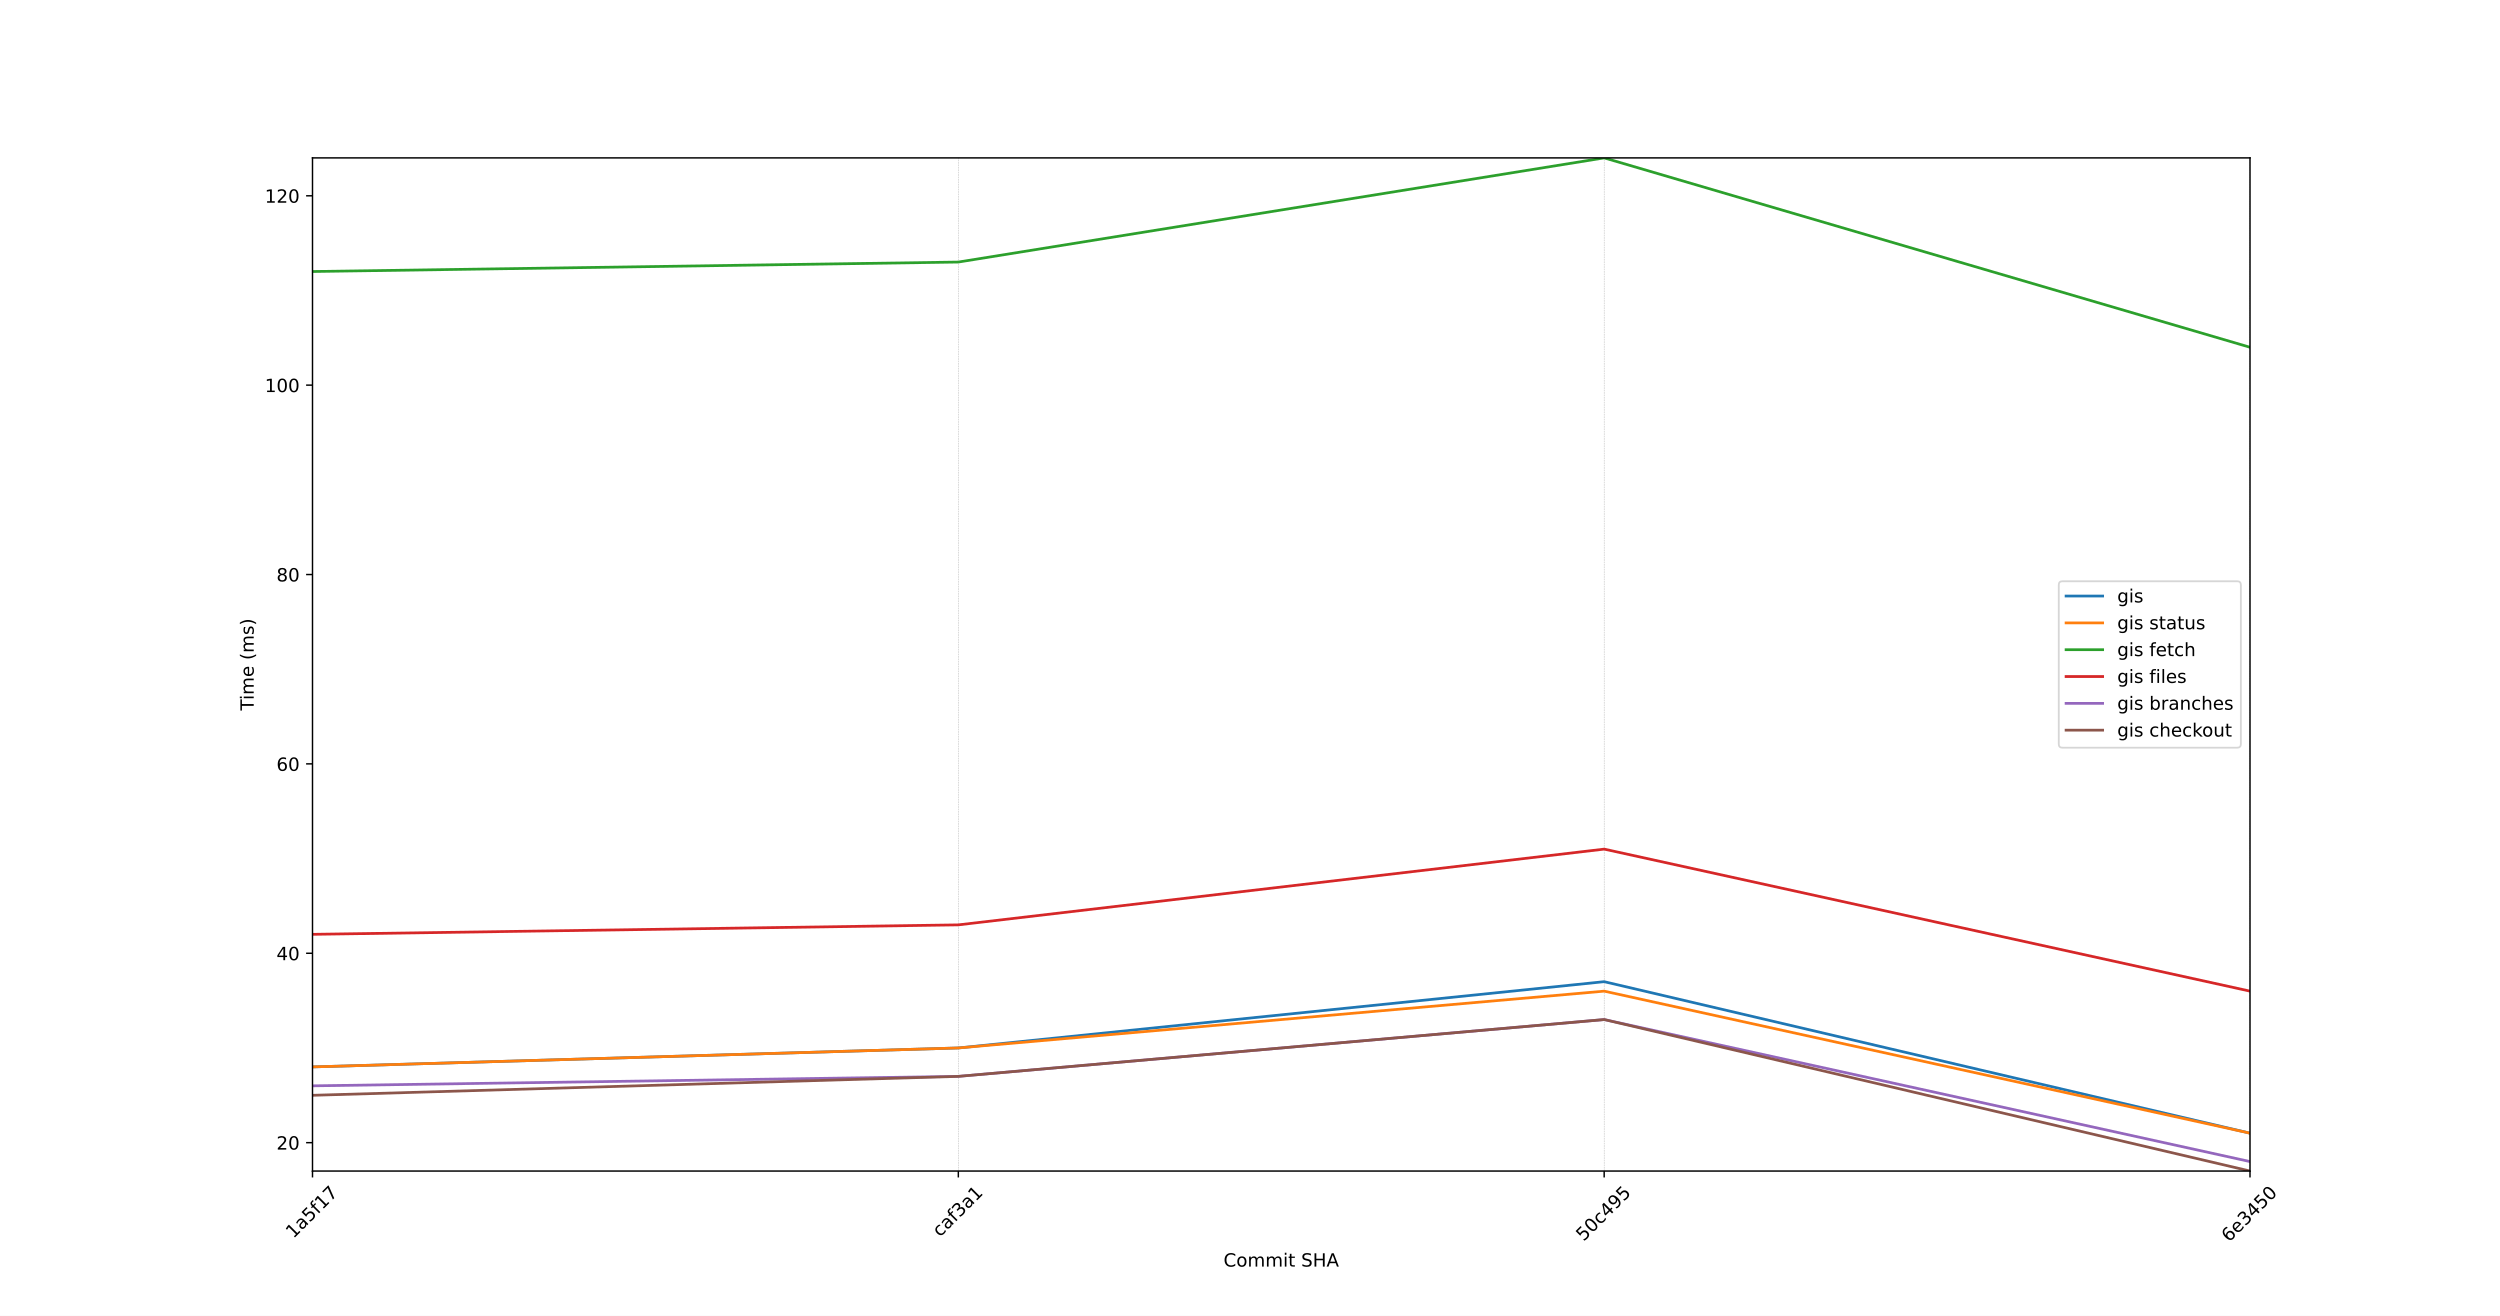
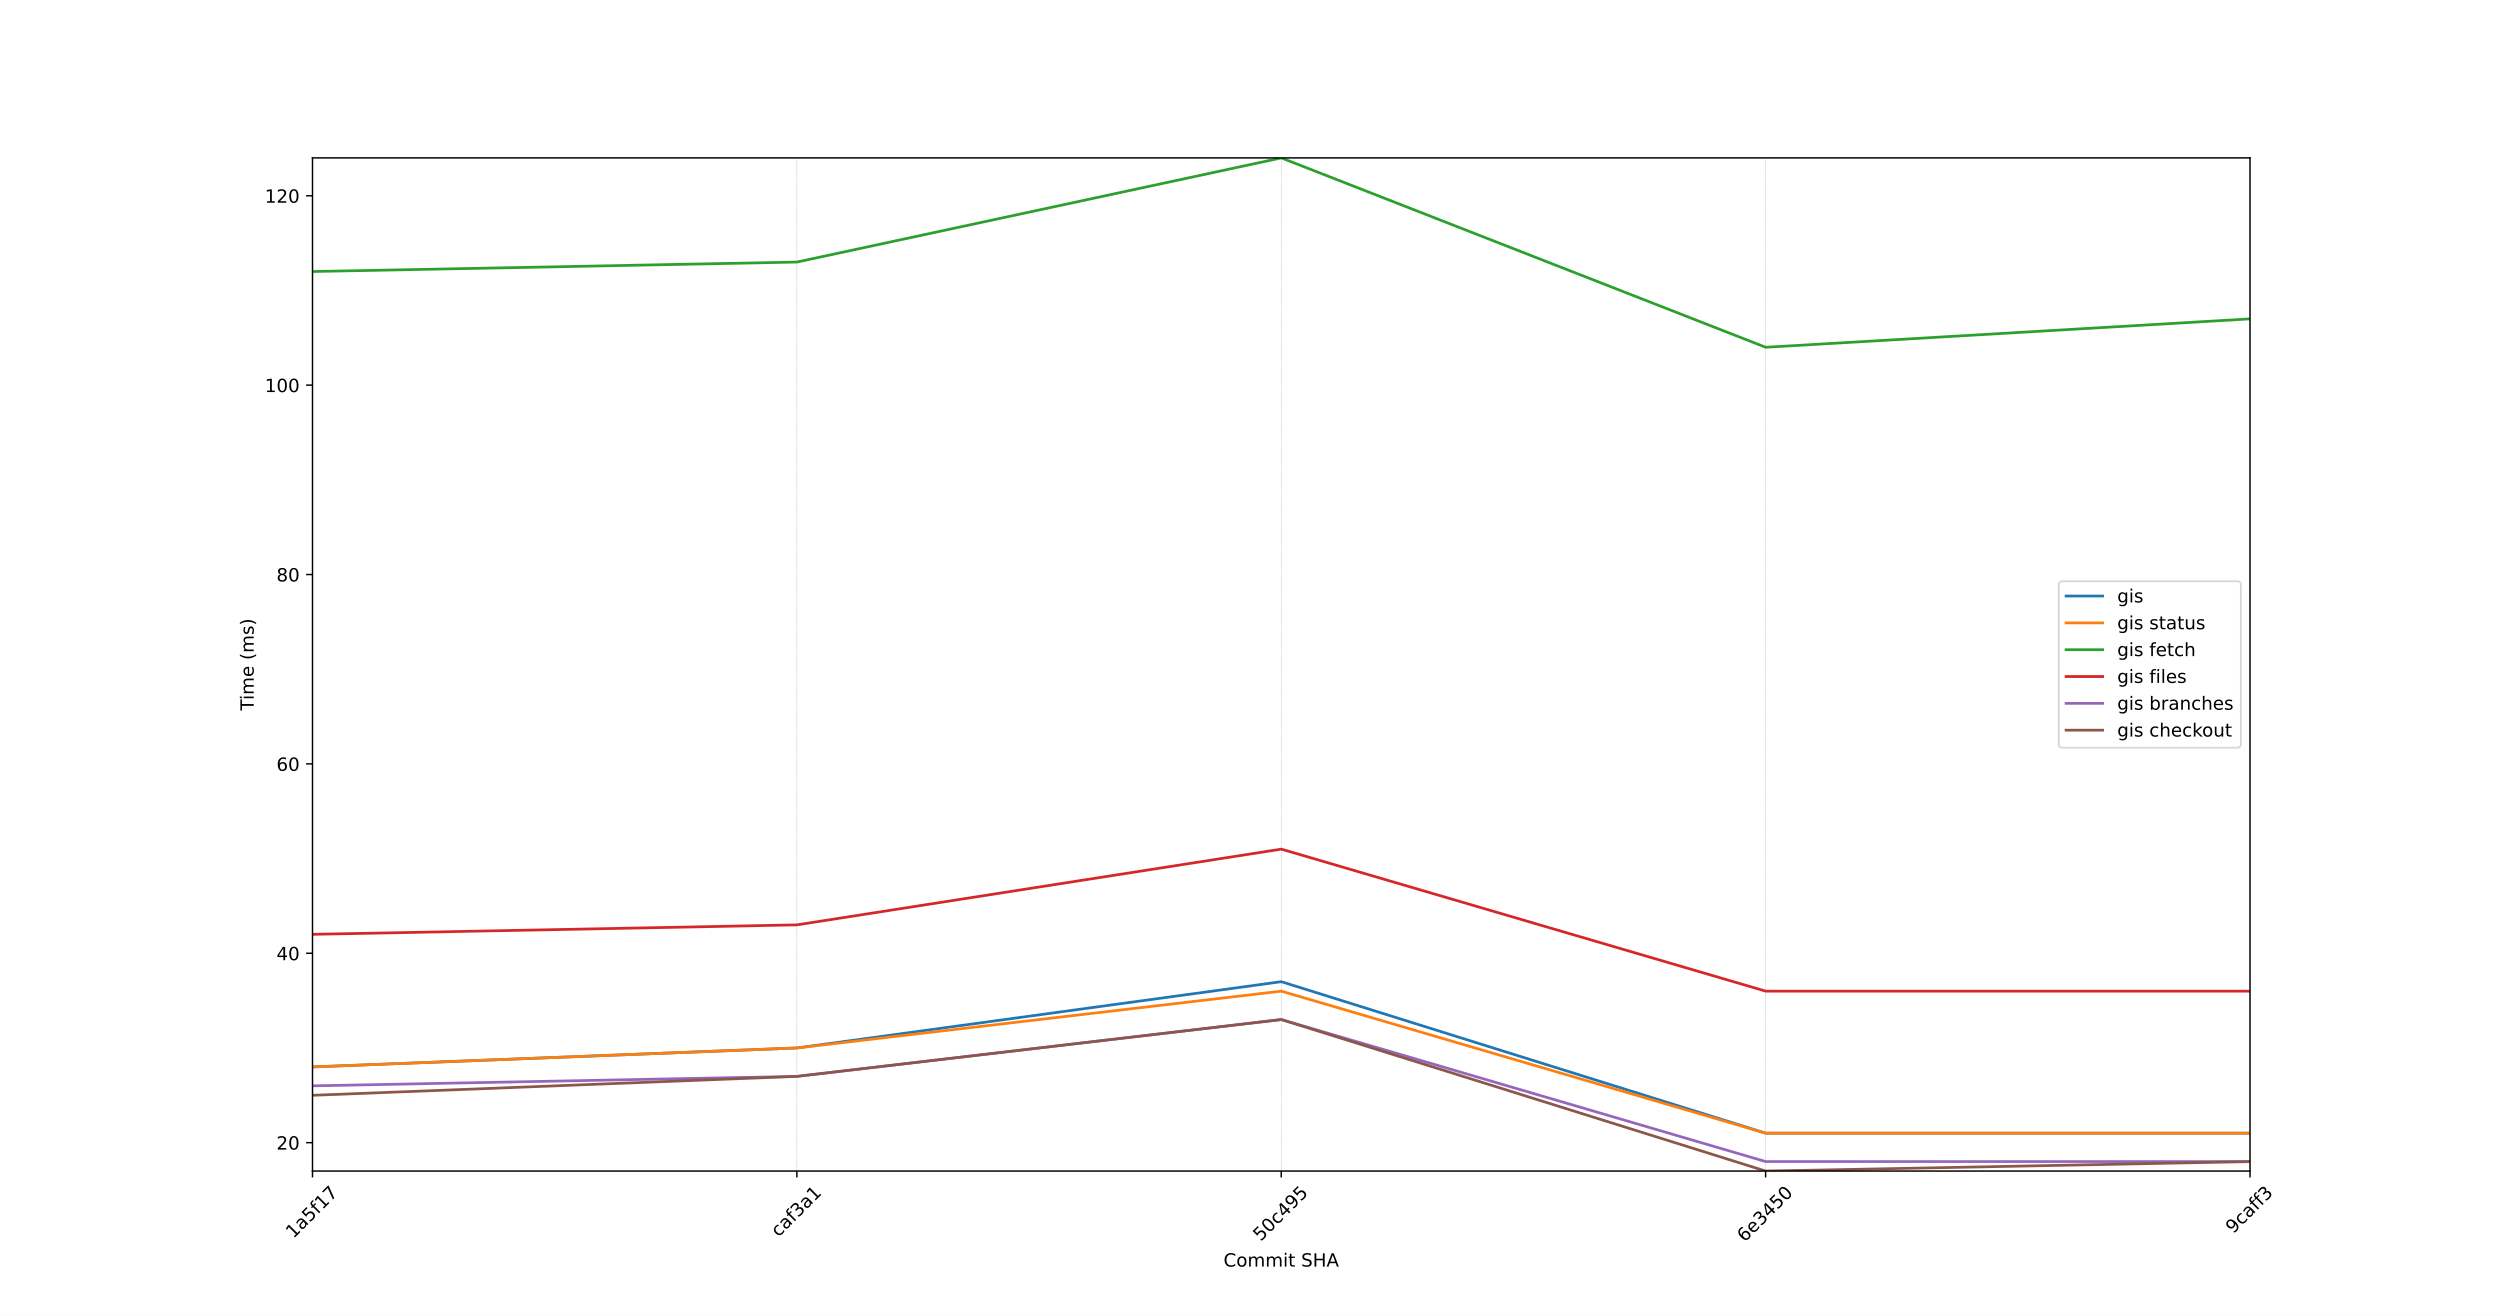
<svg xmlns="http://www.w3.org/2000/svg" xmlns:xlink="http://www.w3.org/1999/xlink" width="1368pt" height="720pt" viewBox="0 0 1368 720" version="1.1">
  <defs>
    <style type="text/css">*{stroke-linejoin: round; stroke-linecap: butt}</style>
  </defs>
  <g id="figure_1">
    <g id="patch_1">
      <path d="M 0 720  L 1368 720  L 1368 0  L 0 0  z " style="fill: #ffffff" />
    </g>
    <g id="axes_1">
      <g id="patch_2">
        <path d="M 171 640.8  L 1231.2 640.8  L 1231.2 86.4  L 171 86.4  z " style="fill: #ffffff" />
      </g>
      <g id="matplotlib.axis_1">
        <g id="xtick_1">
          <g id="line2d_1">
-             <path d="M 171 640.8  L 171 86.4  " clip-path="url(#pac20638d79)" style="fill: none; stroke-dasharray: 0.925,0.4; stroke-dashoffset: 0; stroke: #b0b0b0; stroke-width: 0.25" />
+             <path d="M 171 640.8  L 171 86.4  " clip-path="url(#pa48d35668a)" style="fill: none; stroke-dasharray: 0.925,0.4; stroke-dashoffset: 0; stroke: #b0b0b0; stroke-width: 0.25" />
          </g>
          <g id="line2d_2">
            <defs>
-               <path id="m2819a75895" d="M 0 0  L 0 3.5  " style="stroke: #000000; stroke-width: 0.8" />
-             </defs>
-             <g>
-               <use xlink:href="#m2819a75895" x="171" y="640.8" style="stroke: #000000; stroke-width: 0.8" />
+               <path id="m49c0d80fe0" d="M 0 0  L 0 3.5  " style="stroke: #000000; stroke-width: 0.8" />
+             </defs>
+             <g>
+               <use xlink:href="#m49c0d80fe0" x="171" y="640.8" style="stroke: #000000; stroke-width: 0.8" />
            </g>
          </g>
          <g id="text_1">
            <g transform="translate(160.542 677.9913) rotate(-45) scale(0.1 -0.1)">
              <defs>
                <path id="DejaVuSans-31" d="M 794 531  L 1825 531  L 1825 4091  L 703 3866  L 703 4441  L 1819 4666  L 2450 4666  L 2450 531  L 3481 531  L 3481 0  L 794 0  L 794 531  z " transform="scale(0.015625)" />
                <path id="DejaVuSans-61" d="M 2194 1759  Q 1497 1759 1228 1600  Q 959 1441 959 1056  Q 959 750 1161 570  Q 1363 391 1709 391  Q 2188 391 2477 730  Q 2766 1069 2766 1631  L 2766 1759  L 2194 1759  z M 3341 1997  L 3341 0  L 2766 0  L 2766 531  Q 2569 213 2275 61  Q 1981 -91 1556 -91  Q 1019 -91 701 211  Q 384 513 384 1019  Q 384 1609 779 1909  Q 1175 2209 1959 2209  L 2766 2209  L 2766 2266  Q 2766 2663 2505 2880  Q 2244 3097 1772 3097  Q 1472 3097 1187 3025  Q 903 2953 641 2809  L 641 3341  Q 956 3463 1253 3523  Q 1550 3584 1831 3584  Q 2591 3584 2966 3190  Q 3341 2797 3341 1997  z " transform="scale(0.015625)" />
                <path id="DejaVuSans-35" d="M 691 4666  L 3169 4666  L 3169 4134  L 1269 4134  L 1269 2991  Q 1406 3038 1543 3061  Q 1681 3084 1819 3084  Q 2600 3084 3056 2656  Q 3513 2228 3513 1497  Q 3513 744 3044 326  Q 2575 -91 1722 -91  Q 1428 -91 1123 -41  Q 819 9 494 109  L 494 744  Q 775 591 1075 516  Q 1375 441 1709 441  Q 2250 441 2565 725  Q 2881 1009 2881 1497  Q 2881 1984 2565 2268  Q 2250 2553 1709 2553  Q 1456 2553 1204 2497  Q 953 2441 691 2322  L 691 4666  z " transform="scale(0.015625)" />
                <path id="DejaVuSans-66" d="M 2375 4863  L 2375 4384  L 1825 4384  Q 1516 4384 1395 4259  Q 1275 4134 1275 3809  L 1275 3500  L 2222 3500  L 2222 3053  L 1275 3053  L 1275 0  L 697 0  L 697 3053  L 147 3053  L 147 3500  L 697 3500  L 697 3744  Q 697 4328 969 4595  Q 1241 4863 1831 4863  L 2375 4863  z " transform="scale(0.015625)" />
                <path id="DejaVuSans-37" d="M 525 4666  L 3525 4666  L 3525 4397  L 1831 0  L 1172 0  L 2766 4134  L 525 4134  L 525 4666  z " transform="scale(0.015625)" />
              </defs>
              <use xlink:href="#DejaVuSans-31" />
              <use xlink:href="#DejaVuSans-61" x="63.623" />
              <use xlink:href="#DejaVuSans-35" x="124.902" />
              <use xlink:href="#DejaVuSans-66" x="188.525" />
              <use xlink:href="#DejaVuSans-31" x="223.73" />
              <use xlink:href="#DejaVuSans-37" x="287.354" />
            </g>
          </g>
        </g>
        <g id="xtick_2">
          <g id="line2d_3">
-             <path d="M 524.4 640.8  L 524.4 86.4  " clip-path="url(#pac20638d79)" style="fill: none; stroke-dasharray: 0.925,0.4; stroke-dashoffset: 0; stroke: #b0b0b0; stroke-width: 0.25" />
+             <path d="M 436.05 640.8  L 436.05 86.4  " clip-path="url(#pa48d35668a)" style="fill: none; stroke-dasharray: 0.925,0.4; stroke-dashoffset: 0; stroke: #b0b0b0; stroke-width: 0.25" />
          </g>
          <g id="line2d_4">
            <g>
-               <use xlink:href="#m2819a75895" x="524.4" y="640.8" style="stroke: #000000; stroke-width: 0.8" />
+               <use xlink:href="#m49c0d80fe0" x="436.05" y="640.8" style="stroke: #000000; stroke-width: 0.8" />
            </g>
          </g>
          <g id="text_2">
-             <g transform="translate(514.3304 677.2145) rotate(-45) scale(0.1 -0.1)">
+             <g transform="translate(425.9804 677.2145) rotate(-45) scale(0.1 -0.1)">
              <defs>
                <path id="DejaVuSans-63" d="M 3122 3366  L 3122 2828  Q 2878 2963 2633 3030  Q 2388 3097 2138 3097  Q 1578 3097 1268 2742  Q 959 2388 959 1747  Q 959 1106 1268 751  Q 1578 397 2138 397  Q 2388 397 2633 464  Q 2878 531 3122 666  L 3122 134  Q 2881 22 2623 -34  Q 2366 -91 2075 -91  Q 1284 -91 818 406  Q 353 903 353 1747  Q 353 2603 823 3093  Q 1294 3584 2113 3584  Q 2378 3584 2631 3529  Q 2884 3475 3122 3366  z " transform="scale(0.015625)" />
                <path id="DejaVuSans-33" d="M 2597 2516  Q 3050 2419 3304 2112  Q 3559 1806 3559 1356  Q 3559 666 3084 287  Q 2609 -91 1734 -91  Q 1441 -91 1130 -33  Q 819 25 488 141  L 488 750  Q 750 597 1062 519  Q 1375 441 1716 441  Q 2309 441 2620 675  Q 2931 909 2931 1356  Q 2931 1769 2642 2001  Q 2353 2234 1838 2234  L 1294 2234  L 1294 2753  L 1863 2753  Q 2328 2753 2575 2939  Q 2822 3125 2822 3475  Q 2822 3834 2567 4026  Q 2313 4219 1838 4219  Q 1578 4219 1281 4162  Q 984 4106 628 3988  L 628 4550  Q 988 4650 1302 4700  Q 1616 4750 1894 4750  Q 2613 4750 3031 4423  Q 3450 4097 3450 3541  Q 3450 3153 3228 2886  Q 3006 2619 2597 2516  z " transform="scale(0.015625)" />
              </defs>
              <use xlink:href="#DejaVuSans-63" />
              <use xlink:href="#DejaVuSans-61" x="54.98" />
              <use xlink:href="#DejaVuSans-66" x="116.26" />
              <use xlink:href="#DejaVuSans-33" x="151.465" />
              <use xlink:href="#DejaVuSans-61" x="215.088" />
              <use xlink:href="#DejaVuSans-31" x="276.367" />
            </g>
          </g>
        </g>
        <g id="xtick_3">
          <g id="line2d_5">
-             <path d="M 877.8 640.8  L 877.8 86.4  " clip-path="url(#pac20638d79)" style="fill: none; stroke-dasharray: 0.925,0.4; stroke-dashoffset: 0; stroke: #b0b0b0; stroke-width: 0.25" />
+             <path d="M 701.1 640.8  L 701.1 86.4  " clip-path="url(#pa48d35668a)" style="fill: none; stroke-dasharray: 0.925,0.4; stroke-dashoffset: 0; stroke: #b0b0b0; stroke-width: 0.25" />
          </g>
          <g id="line2d_6">
            <g>
-               <use xlink:href="#m2819a75895" x="877.8" y="640.8" style="stroke: #000000; stroke-width: 0.8" />
+               <use xlink:href="#m49c0d80fe0" x="701.1" y="640.8" style="stroke: #000000; stroke-width: 0.8" />
            </g>
          </g>
          <g id="text_3">
-             <g transform="translate(866.5598 679.5557) rotate(-45) scale(0.1 -0.1)">
+             <g transform="translate(689.8598 679.5557) rotate(-45) scale(0.1 -0.1)">
              <defs>
                <path id="DejaVuSans-30" d="M 2034 4250  Q 1547 4250 1301 3770  Q 1056 3291 1056 2328  Q 1056 1369 1301 889  Q 1547 409 2034 409  Q 2525 409 2770 889  Q 3016 1369 3016 2328  Q 3016 3291 2770 3770  Q 2525 4250 2034 4250  z M 2034 4750  Q 2819 4750 3233 4129  Q 3647 3509 3647 2328  Q 3647 1150 3233 529  Q 2819 -91 2034 -91  Q 1250 -91 836 529  Q 422 1150 422 2328  Q 422 3509 836 4129  Q 1250 4750 2034 4750  z " transform="scale(0.015625)" />
                <path id="DejaVuSans-34" d="M 2419 4116  L 825 1625  L 2419 1625  L 2419 4116  z M 2253 4666  L 3047 4666  L 3047 1625  L 3713 1625  L 3713 1100  L 3047 1100  L 3047 0  L 2419 0  L 2419 1100  L 313 1100  L 313 1709  L 2253 4666  z " transform="scale(0.015625)" />
                <path id="DejaVuSans-39" d="M 703 97  L 703 672  Q 941 559 1184 500  Q 1428 441 1663 441  Q 2288 441 2617 861  Q 2947 1281 2994 2138  Q 2813 1869 2534 1725  Q 2256 1581 1919 1581  Q 1219 1581 811 2004  Q 403 2428 403 3163  Q 403 3881 828 4315  Q 1253 4750 1959 4750  Q 2769 4750 3195 4129  Q 3622 3509 3622 2328  Q 3622 1225 3098 567  Q 2575 -91 1691 -91  Q 1453 -91 1209 -44  Q 966 3 703 97  z M 1959 2075  Q 2384 2075 2632 2365  Q 2881 2656 2881 3163  Q 2881 3666 2632 3958  Q 2384 4250 1959 4250  Q 1534 4250 1286 3958  Q 1038 3666 1038 3163  Q 1038 2656 1286 2365  Q 1534 2075 1959 2075  z " transform="scale(0.015625)" />
              </defs>
              <use xlink:href="#DejaVuSans-35" />
              <use xlink:href="#DejaVuSans-30" x="63.623" />
              <use xlink:href="#DejaVuSans-63" x="127.246" />
              <use xlink:href="#DejaVuSans-34" x="182.227" />
              <use xlink:href="#DejaVuSans-39" x="245.85" />
              <use xlink:href="#DejaVuSans-35" x="309.473" />
            </g>
          </g>
        </g>
        <g id="xtick_4">
          <g id="line2d_7">
-             <path d="M 1231.2 640.8  L 1231.2 86.4  " clip-path="url(#pac20638d79)" style="fill: none; stroke-dasharray: 0.925,0.4; stroke-dashoffset: 0; stroke: #b0b0b0; stroke-width: 0.25" />
+             <path d="M 966.15 640.8  L 966.15 86.4  " clip-path="url(#pa48d35668a)" style="fill: none; stroke-dasharray: 0.925,0.4; stroke-dashoffset: 0; stroke: #b0b0b0; stroke-width: 0.25" />
          </g>
          <g id="line2d_8">
            <g>
-               <use xlink:href="#m2819a75895" x="1231.2" y="640.8" style="stroke: #000000; stroke-width: 0.8" />
+               <use xlink:href="#m49c0d80fe0" x="966.15" y="640.8" style="stroke: #000000; stroke-width: 0.8" />
            </g>
          </g>
          <g id="text_4">
-             <g transform="translate(1219.728 680.0187) rotate(-45) scale(0.1 -0.1)">
+             <g transform="translate(954.6783 680.0187) rotate(-45) scale(0.1 -0.1)">
              <defs>
                <path id="DejaVuSans-36" d="M 2113 2584  Q 1688 2584 1439 2293  Q 1191 2003 1191 1497  Q 1191 994 1439 701  Q 1688 409 2113 409  Q 2538 409 2786 701  Q 3034 994 3034 1497  Q 3034 2003 2786 2293  Q 2538 2584 2113 2584  z M 3366 4563  L 3366 3988  Q 3128 4100 2886 4159  Q 2644 4219 2406 4219  Q 1781 4219 1451 3797  Q 1122 3375 1075 2522  Q 1259 2794 1537 2939  Q 1816 3084 2150 3084  Q 2853 3084 3261 2657  Q 3669 2231 3669 1497  Q 3669 778 3244 343  Q 2819 -91 2113 -91  Q 1303 -91 875 529  Q 447 1150 447 2328  Q 447 3434 972 4092  Q 1497 4750 2381 4750  Q 2619 4750 2861 4703  Q 3103 4656 3366 4563  z " transform="scale(0.015625)" />
                <path id="DejaVuSans-65" d="M 3597 1894  L 3597 1613  L 953 1613  Q 991 1019 1311 708  Q 1631 397 2203 397  Q 2534 397 2845 478  Q 3156 559 3463 722  L 3463 178  Q 3153 47 2828 -22  Q 2503 -91 2169 -91  Q 1331 -91 842 396  Q 353 884 353 1716  Q 353 2575 817 3079  Q 1281 3584 2069 3584  Q 2775 3584 3186 3129  Q 3597 2675 3597 1894  z M 3022 2063  Q 3016 2534 2758 2815  Q 2500 3097 2075 3097  Q 1594 3097 1305 2825  Q 1016 2553 972 2059  L 3022 2063  z " transform="scale(0.015625)" />
              </defs>
              <use xlink:href="#DejaVuSans-36" />
              <use xlink:href="#DejaVuSans-65" x="63.623" />
              <use xlink:href="#DejaVuSans-33" x="125.146" />
              <use xlink:href="#DejaVuSans-34" x="188.77" />
              <use xlink:href="#DejaVuSans-35" x="252.393" />
              <use xlink:href="#DejaVuSans-30" x="316.016" />
            </g>
          </g>
        </g>
-         <g id="text_5">
+         <g id="xtick_5">
+           <g id="line2d_9">
+             <path d="M 1231.2 640.8  L 1231.2 86.4  " clip-path="url(#pa48d35668a)" style="fill: none; stroke-dasharray: 0.925,0.4; stroke-dashoffset: 0; stroke: #b0b0b0; stroke-width: 0.25" />
+           </g>
+           <g id="line2d_10">
+             <g>
+               <use xlink:href="#m49c0d80fe0" x="1231.2" y="640.8" style="stroke: #000000; stroke-width: 0.8" />
+             </g>
+           </g>
+           <g id="text_5">
+             <g transform="translate(1222.052 675.3705) rotate(-45) scale(0.1 -0.1)">
+               <use xlink:href="#DejaVuSans-39" />
+               <use xlink:href="#DejaVuSans-63" x="63.623" />
+               <use xlink:href="#DejaVuSans-61" x="118.604" />
+               <use xlink:href="#DejaVuSans-66" x="179.883" />
+               <use xlink:href="#DejaVuSans-66" x="215.088" />
+               <use xlink:href="#DejaVuSans-33" x="250.293" />
+             </g>
+           </g>
+         </g>
+         <g id="text_6">
          <g transform="translate(669.5156 693.0877) scale(0.1 -0.1)">
            <defs>
              <path id="DejaVuSans-43" d="M 4122 4306  L 4122 3641  Q 3803 3938 3442 4084  Q 3081 4231 2675 4231  Q 1875 4231 1450 3742  Q 1025 3253 1025 2328  Q 1025 1406 1450 917  Q 1875 428 2675 428  Q 3081 428 3442 575  Q 3803 722 4122 1019  L 4122 359  Q 3791 134 3420 21  Q 3050 -91 2638 -91  Q 1578 -91 968 557  Q 359 1206 359 2328  Q 359 3453 968 4101  Q 1578 4750 2638 4750  Q 3056 4750 3426 4639  Q 3797 4528 4122 4306  z " transform="scale(0.015625)" />
              <path id="DejaVuSans-6f" d="M 1959 3097  Q 1497 3097 1228 2736  Q 959 2375 959 1747  Q 959 1119 1226 758  Q 1494 397 1959 397  Q 2419 397 2687 759  Q 2956 1122 2956 1747  Q 2956 2369 2687 2733  Q 2419 3097 1959 3097  z M 1959 3584  Q 2709 3584 3137 3096  Q 3566 2609 3566 1747  Q 3566 888 3137 398  Q 2709 -91 1959 -91  Q 1206 -91 779 398  Q 353 888 353 1747  Q 353 2609 779 3096  Q 1206 3584 1959 3584  z " transform="scale(0.015625)" />
              <path id="DejaVuSans-6d" d="M 3328 2828  Q 3544 3216 3844 3400  Q 4144 3584 4550 3584  Q 5097 3584 5394 3201  Q 5691 2819 5691 2113  L 5691 0  L 5113 0  L 5113 2094  Q 5113 2597 4934 2840  Q 4756 3084 4391 3084  Q 3944 3084 3684 2787  Q 3425 2491 3425 1978  L 3425 0  L 2847 0  L 2847 2094  Q 2847 2600 2669 2842  Q 2491 3084 2119 3084  Q 1678 3084 1418 2786  Q 1159 2488 1159 1978  L 1159 0  L 581 0  L 581 3500  L 1159 3500  L 1159 2956  Q 1356 3278 1631 3431  Q 1906 3584 2284 3584  Q 2666 3584 2933 3390  Q 3200 3197 3328 2828  z " transform="scale(0.015625)" />
              <path id="DejaVuSans-69" d="M 603 3500  L 1178 3500  L 1178 0  L 603 0  L 603 3500  z M 603 4863  L 1178 4863  L 1178 4134  L 603 4134  L 603 4863  z " transform="scale(0.015625)" />
              <path id="DejaVuSans-74" d="M 1172 4494  L 1172 3500  L 2356 3500  L 2356 3053  L 1172 3053  L 1172 1153  Q 1172 725 1289 603  Q 1406 481 1766 481  L 2356 481  L 2356 0  L 1766 0  Q 1100 0 847 248  Q 594 497 594 1153  L 594 3053  L 172 3053  L 172 3500  L 594 3500  L 594 4494  L 1172 4494  z " transform="scale(0.015625)" />
              <path id="DejaVuSans-20" transform="scale(0.015625)" />
              <path id="DejaVuSans-53" d="M 3425 4513  L 3425 3897  Q 3066 4069 2747 4153  Q 2428 4238 2131 4238  Q 1616 4238 1336 4038  Q 1056 3838 1056 3469  Q 1056 3159 1242 3001  Q 1428 2844 1947 2747  L 2328 2669  Q 3034 2534 3370 2195  Q 3706 1856 3706 1288  Q 3706 609 3251 259  Q 2797 -91 1919 -91  Q 1588 -91 1214 -16  Q 841 59 441 206  L 441 856  Q 825 641 1194 531  Q 1563 422 1919 422  Q 2459 422 2753 634  Q 3047 847 3047 1241  Q 3047 1584 2836 1778  Q 2625 1972 2144 2069  L 1759 2144  Q 1053 2284 737 2584  Q 422 2884 422 3419  Q 422 4038 858 4394  Q 1294 4750 2059 4750  Q 2388 4750 2728 4690  Q 3069 4631 3425 4513  z " transform="scale(0.015625)" />
              <path id="DejaVuSans-48" d="M 628 4666  L 1259 4666  L 1259 2753  L 3553 2753  L 3553 4666  L 4184 4666  L 4184 0  L 3553 0  L 3553 2222  L 1259 2222  L 1259 0  L 628 0  L 628 4666  z " transform="scale(0.015625)" />
              <path id="DejaVuSans-41" d="M 2188 4044  L 1331 1722  L 3047 1722  L 2188 4044  z M 1831 4666  L 2547 4666  L 4325 0  L 3669 0  L 3244 1197  L 1141 1197  L 716 0  L 50 0  L 1831 4666  z " transform="scale(0.015625)" />
            </defs>
            <use xlink:href="#DejaVuSans-43" />
            <use xlink:href="#DejaVuSans-6f" x="69.824" />
            <use xlink:href="#DejaVuSans-6d" x="131.006" />
            <use xlink:href="#DejaVuSans-6d" x="228.418" />
            <use xlink:href="#DejaVuSans-69" x="325.83" />
            <use xlink:href="#DejaVuSans-74" x="353.613" />
            <use xlink:href="#DejaVuSans-20" x="392.822" />
            <use xlink:href="#DejaVuSans-53" x="424.609" />
            <use xlink:href="#DejaVuSans-48" x="488.086" />
            <use xlink:href="#DejaVuSans-41" x="563.281" />
          </g>
        </g>
      </g>
      <g id="matplotlib.axis_2">
        <g id="ytick_1">
-           <g id="line2d_9">
-             <defs>
-               <path id="me4fd97b43a" d="M 0 0  L -3.5 0  " style="stroke: #000000; stroke-width: 0.8" />
-             </defs>
-             <g>
-               <use xlink:href="#me4fd97b43a" x="171" y="625.256" style="stroke: #000000; stroke-width: 0.8" />
-             </g>
-           </g>
-           <g id="text_6">
+           <g id="line2d_11">
+             <defs>
+               <path id="m64f1cf6adf" d="M 0 0  L -3.5 0  " style="stroke: #000000; stroke-width: 0.8" />
+             </defs>
+             <g>
+               <use xlink:href="#m64f1cf6adf" x="171" y="625.256" style="stroke: #000000; stroke-width: 0.8" />
+             </g>
+           </g>
+           <g id="text_7">
            <g transform="translate(151.275 629.0553) scale(0.1 -0.1)">
              <defs>
                <path id="DejaVuSans-32" d="M 1228 531  L 3431 531  L 3431 0  L 469 0  L 469 531  Q 828 903 1448 1529  Q 2069 2156 2228 2338  Q 2531 2678 2651 2914  Q 2772 3150 2772 3378  Q 2772 3750 2511 3984  Q 2250 4219 1831 4219  Q 1534 4219 1204 4116  Q 875 4013 500 3803  L 500 4441  Q 881 4594 1212 4672  Q 1544 4750 1819 4750  Q 2544 4750 2975 4387  Q 3406 4025 3406 3419  Q 3406 3131 3298 2873  Q 3191 2616 2906 2266  Q 2828 2175 2409 1742  Q 1991 1309 1228 531  z " transform="scale(0.015625)" />
              </defs>
              <use xlink:href="#DejaVuSans-32" />
              <use xlink:href="#DejaVuSans-30" x="63.623" />
            </g>
          </g>
        </g>
        <g id="ytick_2">
-           <g id="line2d_10">
-             <g>
-               <use xlink:href="#me4fd97b43a" x="171" y="521.63" style="stroke: #000000; stroke-width: 0.8" />
-             </g>
-           </g>
-           <g id="text_7">
+           <g id="line2d_12">
+             <g>
+               <use xlink:href="#m64f1cf6adf" x="171" y="521.63" style="stroke: #000000; stroke-width: 0.8" />
+             </g>
+           </g>
+           <g id="text_8">
            <g transform="translate(151.275 525.4291) scale(0.1 -0.1)">
              <use xlink:href="#DejaVuSans-34" />
              <use xlink:href="#DejaVuSans-30" x="63.623" />
            </g>
          </g>
        </g>
        <g id="ytick_3">
-           <g id="line2d_11">
-             <g>
-               <use xlink:href="#me4fd97b43a" x="171" y="418.004" style="stroke: #000000; stroke-width: 0.8" />
-             </g>
-           </g>
-           <g id="text_8">
+           <g id="line2d_13">
+             <g>
+               <use xlink:href="#m64f1cf6adf" x="171" y="418.004" style="stroke: #000000; stroke-width: 0.8" />
+             </g>
+           </g>
+           <g id="text_9">
            <g transform="translate(151.275 421.803) scale(0.1 -0.1)">
              <use xlink:href="#DejaVuSans-36" />
              <use xlink:href="#DejaVuSans-30" x="63.623" />
            </g>
          </g>
        </g>
        <g id="ytick_4">
-           <g id="line2d_12">
-             <g>
-               <use xlink:href="#me4fd97b43a" x="171" y="314.378" style="stroke: #000000; stroke-width: 0.8" />
-             </g>
-           </g>
-           <g id="text_9">
+           <g id="line2d_14">
+             <g>
+               <use xlink:href="#m64f1cf6adf" x="171" y="314.378" style="stroke: #000000; stroke-width: 0.8" />
+             </g>
+           </g>
+           <g id="text_10">
            <g transform="translate(151.275 318.1768) scale(0.1 -0.1)">
              <defs>
                <path id="DejaVuSans-38" d="M 2034 2216  Q 1584 2216 1326 1975  Q 1069 1734 1069 1313  Q 1069 891 1326 650  Q 1584 409 2034 409  Q 2484 409 2743 651  Q 3003 894 3003 1313  Q 3003 1734 2745 1975  Q 2488 2216 2034 2216  z M 1403 2484  Q 997 2584 770 2862  Q 544 3141 544 3541  Q 544 4100 942 4425  Q 1341 4750 2034 4750  Q 2731 4750 3128 4425  Q 3525 4100 3525 3541  Q 3525 3141 3298 2862  Q 3072 2584 2669 2484  Q 3125 2378 3379 2068  Q 3634 1759 3634 1313  Q 3634 634 3220 271  Q 2806 -91 2034 -91  Q 1263 -91 848 271  Q 434 634 434 1313  Q 434 1759 690 2068  Q 947 2378 1403 2484  z M 1172 3481  Q 1172 3119 1398 2916  Q 1625 2713 2034 2713  Q 2441 2713 2670 2916  Q 2900 3119 2900 3481  Q 2900 3844 2670 4047  Q 2441 4250 2034 4250  Q 1625 4250 1398 4047  Q 1172 3844 1172 3481  z " transform="scale(0.015625)" />
              </defs>
              <use xlink:href="#DejaVuSans-38" />
              <use xlink:href="#DejaVuSans-30" x="63.623" />
            </g>
          </g>
        </g>
        <g id="ytick_5">
-           <g id="line2d_13">
-             <g>
-               <use xlink:href="#me4fd97b43a" x="171" y="210.751" style="stroke: #000000; stroke-width: 0.8" />
-             </g>
-           </g>
-           <g id="text_10">
+           <g id="line2d_15">
+             <g>
+               <use xlink:href="#m64f1cf6adf" x="171" y="210.751" style="stroke: #000000; stroke-width: 0.8" />
+             </g>
+           </g>
+           <g id="text_11">
            <g transform="translate(144.9125 214.5506) scale(0.1 -0.1)">
              <use xlink:href="#DejaVuSans-31" />
              <use xlink:href="#DejaVuSans-30" x="63.623" />
              <use xlink:href="#DejaVuSans-30" x="127.246" />
            </g>
          </g>
        </g>
        <g id="ytick_6">
-           <g id="line2d_14">
-             <g>
-               <use xlink:href="#me4fd97b43a" x="171" y="107.125" style="stroke: #000000; stroke-width: 0.8" />
-             </g>
-           </g>
-           <g id="text_11">
+           <g id="line2d_16">
+             <g>
+               <use xlink:href="#m64f1cf6adf" x="171" y="107.125" style="stroke: #000000; stroke-width: 0.8" />
+             </g>
+           </g>
+           <g id="text_12">
            <g transform="translate(144.9125 110.9245) scale(0.1 -0.1)">
              <use xlink:href="#DejaVuSans-31" />
              <use xlink:href="#DejaVuSans-32" x="63.623" />
              <use xlink:href="#DejaVuSans-30" x="127.246" />
            </g>
          </g>
        </g>
-         <g id="text_12">
+         <g id="text_13">
          <g transform="translate(138.8328 388.7992) rotate(-90) scale(0.1 -0.1)">
            <defs>
              <path id="DejaVuSans-54" d="M -19 4666  L 3928 4666  L 3928 4134  L 2272 4134  L 2272 0  L 1638 0  L 1638 4134  L -19 4134  L -19 4666  z " transform="scale(0.015625)" />
              <path id="DejaVuSans-28" d="M 1984 4856  Q 1566 4138 1362 3434  Q 1159 2731 1159 2009  Q 1159 1288 1364 580  Q 1569 -128 1984 -844  L 1484 -844  Q 1016 -109 783 600  Q 550 1309 550 2009  Q 550 2706 781 3412  Q 1013 4119 1484 4856  L 1984 4856  z " transform="scale(0.015625)" />
              <path id="DejaVuSans-73" d="M 2834 3397  L 2834 2853  Q 2591 2978 2328 3040  Q 2066 3103 1784 3103  Q 1356 3103 1142 2972  Q 928 2841 928 2578  Q 928 2378 1081 2264  Q 1234 2150 1697 2047  L 1894 2003  Q 2506 1872 2764 1633  Q 3022 1394 3022 966  Q 3022 478 2636 193  Q 2250 -91 1575 -91  Q 1294 -91 989 -36  Q 684 19 347 128  L 347 722  Q 666 556 975 473  Q 1284 391 1588 391  Q 1994 391 2212 530  Q 2431 669 2431 922  Q 2431 1156 2273 1281  Q 2116 1406 1581 1522  L 1381 1569  Q 847 1681 609 1914  Q 372 2147 372 2553  Q 372 3047 722 3315  Q 1072 3584 1716 3584  Q 2034 3584 2315 3537  Q 2597 3491 2834 3397  z " transform="scale(0.015625)" />
              <path id="DejaVuSans-29" d="M 513 4856  L 1013 4856  Q 1481 4119 1714 3412  Q 1947 2706 1947 2009  Q 1947 1309 1714 600  Q 1481 -109 1013 -844  L 513 -844  Q 928 -128 1133 580  Q 1338 1288 1338 2009  Q 1338 2731 1133 3434  Q 928 4138 513 4856  z " transform="scale(0.015625)" />
            </defs>
            <use xlink:href="#DejaVuSans-54" />
            <use xlink:href="#DejaVuSans-69" x="57.959" />
            <use xlink:href="#DejaVuSans-6d" x="85.742" />
            <use xlink:href="#DejaVuSans-65" x="183.154" />
            <use xlink:href="#DejaVuSans-20" x="244.678" />
            <use xlink:href="#DejaVuSans-28" x="276.465" />
            <use xlink:href="#DejaVuSans-6d" x="315.479" />
            <use xlink:href="#DejaVuSans-73" x="412.891" />
            <use xlink:href="#DejaVuSans-29" x="464.99" />
          </g>
        </g>
      </g>
-       <g id="line2d_15">
-         <path d="M 171 583.806  L 524.4 573.443  L 877.8 537.174  L 1231.2 620.075  " clip-path="url(#pac20638d79)" style="fill: none; stroke: #1f77b4; stroke-width: 1.5; stroke-linecap: square" />
-       </g>
-       <g id="line2d_16">
-         <path d="M 171 583.806  L 524.4 573.443  L 877.8 542.355  L 1231.2 620.075  " clip-path="url(#pac20638d79)" style="fill: none; stroke: #ff7f0e; stroke-width: 1.5; stroke-linecap: square" />
-       </g>
      <g id="line2d_17">
-         <path d="M 171 148.576  L 524.4 143.394  L 877.8 86.4  L 1231.2 190.026  " clip-path="url(#pac20638d79)" style="fill: none; stroke: #2ca02c; stroke-width: 1.5; stroke-linecap: square" />
+         <path d="M 171 583.806  L 436.05 573.443  L 701.1 537.174  L 966.15 620.075  L 1231.2 620.075  " clip-path="url(#pa48d35668a)" style="fill: none; stroke: #1f77b4; stroke-width: 1.5; stroke-linecap: square" />
      </g>
      <g id="line2d_18">
-         <path d="M 171 511.267  L 524.4 506.086  L 877.8 464.636  L 1231.2 542.355  " clip-path="url(#pac20638d79)" style="fill: none; stroke: #d62728; stroke-width: 1.5; stroke-linecap: square" />
+         <path d="M 171 583.806  L 436.05 573.443  L 701.1 542.355  L 966.15 620.075  L 1231.2 620.075  " clip-path="url(#pa48d35668a)" style="fill: none; stroke: #ff7f0e; stroke-width: 1.5; stroke-linecap: square" />
      </g>
      <g id="line2d_19">
-         <path d="M 171 594.168  L 524.4 588.987  L 877.8 557.899  L 1231.2 635.619  " clip-path="url(#pac20638d79)" style="fill: none; stroke: #9467bd; stroke-width: 1.5; stroke-linecap: square" />
+         <path d="M 171 148.576  L 436.05 143.394  L 701.1 86.4  L 966.15 190.026  L 1231.2 174.482  " clip-path="url(#pa48d35668a)" style="fill: none; stroke: #2ca02c; stroke-width: 1.5; stroke-linecap: square" />
      </g>
      <g id="line2d_20">
-         <path d="M 171 599.35  L 524.4 588.987  L 877.8 557.899  L 1231.2 640.8  " clip-path="url(#pac20638d79)" style="fill: none; stroke: #8c564b; stroke-width: 1.5; stroke-linecap: square" />
+         <path d="M 171 511.267  L 436.05 506.086  L 701.1 464.636  L 966.15 542.355  L 1231.2 542.355  " clip-path="url(#pa48d35668a)" style="fill: none; stroke: #d62728; stroke-width: 1.5; stroke-linecap: square" />
+       </g>
+       <g id="line2d_21">
+         <path d="M 171 594.168  L 436.05 588.987  L 701.1 557.899  L 966.15 635.619  L 1231.2 635.619  " clip-path="url(#pa48d35668a)" style="fill: none; stroke: #9467bd; stroke-width: 1.5; stroke-linecap: square" />
+       </g>
+       <g id="line2d_22">
+         <path d="M 171 599.35  L 436.05 588.987  L 701.1 557.899  L 966.15 640.8  L 1231.2 635.619  " clip-path="url(#pa48d35668a)" style="fill: none; stroke: #8c564b; stroke-width: 1.5; stroke-linecap: square" />
      </g>
      <g id="patch_3">
        <path d="M 171 640.8  L 171 86.4  " style="fill: none; stroke: #000000; stroke-width: 0.8; stroke-linejoin: miter; stroke-linecap: square" />
      </g>
      <g id="patch_4">
        <path d="M 1231.2 640.8  L 1231.2 86.4  " style="fill: none; stroke: #000000; stroke-width: 0.8; stroke-linejoin: miter; stroke-linecap: square" />
      </g>
      <g id="patch_5">
        <path d="M 171 640.8  L 1231.2 640.8  " style="fill: none; stroke: #000000; stroke-width: 0.8; stroke-linejoin: miter; stroke-linecap: square" />
      </g>
      <g id="patch_6">
        <path d="M 171 86.4  L 1231.2 86.4  " style="fill: none; stroke: #000000; stroke-width: 0.8; stroke-linejoin: miter; stroke-linecap: square" />
      </g>
      <g id="legend_1">
        <g id="patch_7">
          <path d="M 1128.562 409.134  L 1224.2 409.134  Q 1226.2 409.134 1226.2 407.134  L 1226.2 320.066  Q 1226.2 318.066 1224.2 318.066  L 1128.562 318.066  Q 1126.562 318.066 1126.562 320.066  L 1126.562 407.134  Q 1126.562 409.134 1128.562 409.134  z " style="fill: #ffffff; opacity: 0.8; stroke: #cccccc; stroke-linejoin: miter" />
        </g>
-         <g id="line2d_21">
+         <g id="line2d_23">
          <path d="M 1130.562 326.164  L 1140.562 326.164  L 1150.562 326.164  " style="fill: none; stroke: #1f77b4; stroke-width: 1.5; stroke-linecap: square" />
        </g>
-         <g id="text_13">
+         <g id="text_14">
          <g transform="translate(1158.562 329.6641) scale(0.1 -0.1)">
            <defs>
              <path id="DejaVuSans-67" d="M 2906 1791  Q 2906 2416 2648 2759  Q 2391 3103 1925 3103  Q 1463 3103 1205 2759  Q 947 2416 947 1791  Q 947 1169 1205 825  Q 1463 481 1925 481  Q 2391 481 2648 825  Q 2906 1169 2906 1791  z M 3481 434  Q 3481 -459 3084 -895  Q 2688 -1331 1869 -1331  Q 1566 -1331 1297 -1286  Q 1028 -1241 775 -1147  L 775 -588  Q 1028 -725 1275 -790  Q 1522 -856 1778 -856  Q 2344 -856 2625 -561  Q 2906 -266 2906 331  L 2906 616  Q 2728 306 2450 153  Q 2172 0 1784 0  Q 1141 0 747 490  Q 353 981 353 1791  Q 353 2603 747 3093  Q 1141 3584 1784 3584  Q 2172 3584 2450 3431  Q 2728 3278 2906 2969  L 2906 3500  L 3481 3500  L 3481 434  z " transform="scale(0.015625)" />
            </defs>
            <use xlink:href="#DejaVuSans-67" />
            <use xlink:href="#DejaVuSans-69" x="63.477" />
            <use xlink:href="#DejaVuSans-73" x="91.26" />
          </g>
        </g>
-         <g id="line2d_22">
+         <g id="line2d_24">
          <path d="M 1130.562 340.842  L 1140.562 340.842  L 1150.562 340.842  " style="fill: none; stroke: #ff7f0e; stroke-width: 1.5; stroke-linecap: square" />
        </g>
-         <g id="text_14">
+         <g id="text_15">
          <g transform="translate(1158.562 344.3422) scale(0.1 -0.1)">
            <defs>
              <path id="DejaVuSans-75" d="M 544 1381  L 544 3500  L 1119 3500  L 1119 1403  Q 1119 906 1312 657  Q 1506 409 1894 409  Q 2359 409 2629 706  Q 2900 1003 2900 1516  L 2900 3500  L 3475 3500  L 3475 0  L 2900 0  L 2900 538  Q 2691 219 2414 64  Q 2138 -91 1772 -91  Q 1169 -91 856 284  Q 544 659 544 1381  z M 1991 3584  L 1991 3584  z " transform="scale(0.015625)" />
            </defs>
            <use xlink:href="#DejaVuSans-67" />
            <use xlink:href="#DejaVuSans-69" x="63.477" />
            <use xlink:href="#DejaVuSans-73" x="91.26" />
            <use xlink:href="#DejaVuSans-20" x="143.359" />
            <use xlink:href="#DejaVuSans-73" x="175.146" />
            <use xlink:href="#DejaVuSans-74" x="227.246" />
            <use xlink:href="#DejaVuSans-61" x="266.455" />
            <use xlink:href="#DejaVuSans-74" x="327.734" />
            <use xlink:href="#DejaVuSans-75" x="366.943" />
            <use xlink:href="#DejaVuSans-73" x="430.322" />
          </g>
        </g>
-         <g id="line2d_23">
+         <g id="line2d_25">
          <path d="M 1130.562 355.52  L 1140.562 355.52  L 1150.562 355.52  " style="fill: none; stroke: #2ca02c; stroke-width: 1.5; stroke-linecap: square" />
        </g>
-         <g id="text_15">
+         <g id="text_16">
          <g transform="translate(1158.562 359.0203) scale(0.1 -0.1)">
            <defs>
              <path id="DejaVuSans-68" d="M 3513 2113  L 3513 0  L 2938 0  L 2938 2094  Q 2938 2591 2744 2837  Q 2550 3084 2163 3084  Q 1697 3084 1428 2787  Q 1159 2491 1159 1978  L 1159 0  L 581 0  L 581 4863  L 1159 4863  L 1159 2956  Q 1366 3272 1645 3428  Q 1925 3584 2291 3584  Q 2894 3584 3203 3211  Q 3513 2838 3513 2113  z " transform="scale(0.015625)" />
            </defs>
            <use xlink:href="#DejaVuSans-67" />
            <use xlink:href="#DejaVuSans-69" x="63.477" />
            <use xlink:href="#DejaVuSans-73" x="91.26" />
            <use xlink:href="#DejaVuSans-20" x="143.359" />
            <use xlink:href="#DejaVuSans-66" x="175.146" />
            <use xlink:href="#DejaVuSans-65" x="210.352" />
            <use xlink:href="#DejaVuSans-74" x="271.875" />
            <use xlink:href="#DejaVuSans-63" x="311.084" />
            <use xlink:href="#DejaVuSans-68" x="366.064" />
          </g>
        </g>
-         <g id="line2d_24">
+         <g id="line2d_26">
          <path d="M 1130.562 370.198  L 1140.562 370.198  L 1150.562 370.198  " style="fill: none; stroke: #d62728; stroke-width: 1.5; stroke-linecap: square" />
        </g>
-         <g id="text_16">
+         <g id="text_17">
          <g transform="translate(1158.562 373.6984) scale(0.1 -0.1)">
            <defs>
              <path id="DejaVuSans-6c" d="M 603 4863  L 1178 4863  L 1178 0  L 603 0  L 603 4863  z " transform="scale(0.015625)" />
            </defs>
            <use xlink:href="#DejaVuSans-67" />
            <use xlink:href="#DejaVuSans-69" x="63.477" />
            <use xlink:href="#DejaVuSans-73" x="91.26" />
            <use xlink:href="#DejaVuSans-20" x="143.359" />
            <use xlink:href="#DejaVuSans-66" x="175.146" />
            <use xlink:href="#DejaVuSans-69" x="210.352" />
            <use xlink:href="#DejaVuSans-6c" x="238.135" />
            <use xlink:href="#DejaVuSans-65" x="265.918" />
            <use xlink:href="#DejaVuSans-73" x="327.441" />
          </g>
        </g>
-         <g id="line2d_25">
+         <g id="line2d_27">
          <path d="M 1130.562 384.877  L 1140.562 384.877  L 1150.562 384.877  " style="fill: none; stroke: #9467bd; stroke-width: 1.5; stroke-linecap: square" />
        </g>
-         <g id="text_17">
+         <g id="text_18">
          <g transform="translate(1158.562 388.3766) scale(0.1 -0.1)">
            <defs>
              <path id="DejaVuSans-62" d="M 3116 1747  Q 3116 2381 2855 2742  Q 2594 3103 2138 3103  Q 1681 3103 1420 2742  Q 1159 2381 1159 1747  Q 1159 1113 1420 752  Q 1681 391 2138 391  Q 2594 391 2855 752  Q 3116 1113 3116 1747  z M 1159 2969  Q 1341 3281 1617 3432  Q 1894 3584 2278 3584  Q 2916 3584 3314 3078  Q 3713 2572 3713 1747  Q 3713 922 3314 415  Q 2916 -91 2278 -91  Q 1894 -91 1617 61  Q 1341 213 1159 525  L 1159 0  L 581 0  L 581 4863  L 1159 4863  L 1159 2969  z " transform="scale(0.015625)" />
              <path id="DejaVuSans-72" d="M 2631 2963  Q 2534 3019 2420 3045  Q 2306 3072 2169 3072  Q 1681 3072 1420 2755  Q 1159 2438 1159 1844  L 1159 0  L 581 0  L 581 3500  L 1159 3500  L 1159 2956  Q 1341 3275 1631 3429  Q 1922 3584 2338 3584  Q 2397 3584 2469 3576  Q 2541 3569 2628 3553  L 2631 2963  z " transform="scale(0.015625)" />
              <path id="DejaVuSans-6e" d="M 3513 2113  L 3513 0  L 2938 0  L 2938 2094  Q 2938 2591 2744 2837  Q 2550 3084 2163 3084  Q 1697 3084 1428 2787  Q 1159 2491 1159 1978  L 1159 0  L 581 0  L 581 3500  L 1159 3500  L 1159 2956  Q 1366 3272 1645 3428  Q 1925 3584 2291 3584  Q 2894 3584 3203 3211  Q 3513 2838 3513 2113  z " transform="scale(0.015625)" />
            </defs>
            <use xlink:href="#DejaVuSans-67" />
            <use xlink:href="#DejaVuSans-69" x="63.477" />
            <use xlink:href="#DejaVuSans-73" x="91.26" />
            <use xlink:href="#DejaVuSans-20" x="143.359" />
            <use xlink:href="#DejaVuSans-62" x="175.146" />
            <use xlink:href="#DejaVuSans-72" x="238.623" />
            <use xlink:href="#DejaVuSans-61" x="279.736" />
            <use xlink:href="#DejaVuSans-6e" x="341.016" />
            <use xlink:href="#DejaVuSans-63" x="404.395" />
            <use xlink:href="#DejaVuSans-68" x="459.375" />
            <use xlink:href="#DejaVuSans-65" x="522.754" />
            <use xlink:href="#DejaVuSans-73" x="584.277" />
          </g>
        </g>
-         <g id="line2d_26">
+         <g id="line2d_28">
          <path d="M 1130.562 399.555  L 1140.562 399.555  L 1150.562 399.555  " style="fill: none; stroke: #8c564b; stroke-width: 1.5; stroke-linecap: square" />
        </g>
-         <g id="text_18">
+         <g id="text_19">
          <g transform="translate(1158.562 403.0547) scale(0.1 -0.1)">
            <defs>
              <path id="DejaVuSans-6b" d="M 581 4863  L 1159 4863  L 1159 1991  L 2875 3500  L 3609 3500  L 1753 1863  L 3688 0  L 2938 0  L 1159 1709  L 1159 0  L 581 0  L 581 4863  z " transform="scale(0.015625)" />
            </defs>
            <use xlink:href="#DejaVuSans-67" />
            <use xlink:href="#DejaVuSans-69" x="63.477" />
            <use xlink:href="#DejaVuSans-73" x="91.26" />
            <use xlink:href="#DejaVuSans-20" x="143.359" />
            <use xlink:href="#DejaVuSans-63" x="175.146" />
            <use xlink:href="#DejaVuSans-68" x="230.127" />
            <use xlink:href="#DejaVuSans-65" x="293.506" />
            <use xlink:href="#DejaVuSans-63" x="355.029" />
            <use xlink:href="#DejaVuSans-6b" x="410.01" />
            <use xlink:href="#DejaVuSans-6f" x="464.295" />
            <use xlink:href="#DejaVuSans-75" x="525.477" />
            <use xlink:href="#DejaVuSans-74" x="588.855" />
          </g>
        </g>
      </g>
    </g>
  </g>
  <defs>
-     <clipPath id="pac20638d79">
+     <clipPath id="pa48d35668a">
      <rect x="171" y="86.4" width="1060.2" height="554.4" />
    </clipPath>
  </defs>
</svg>
